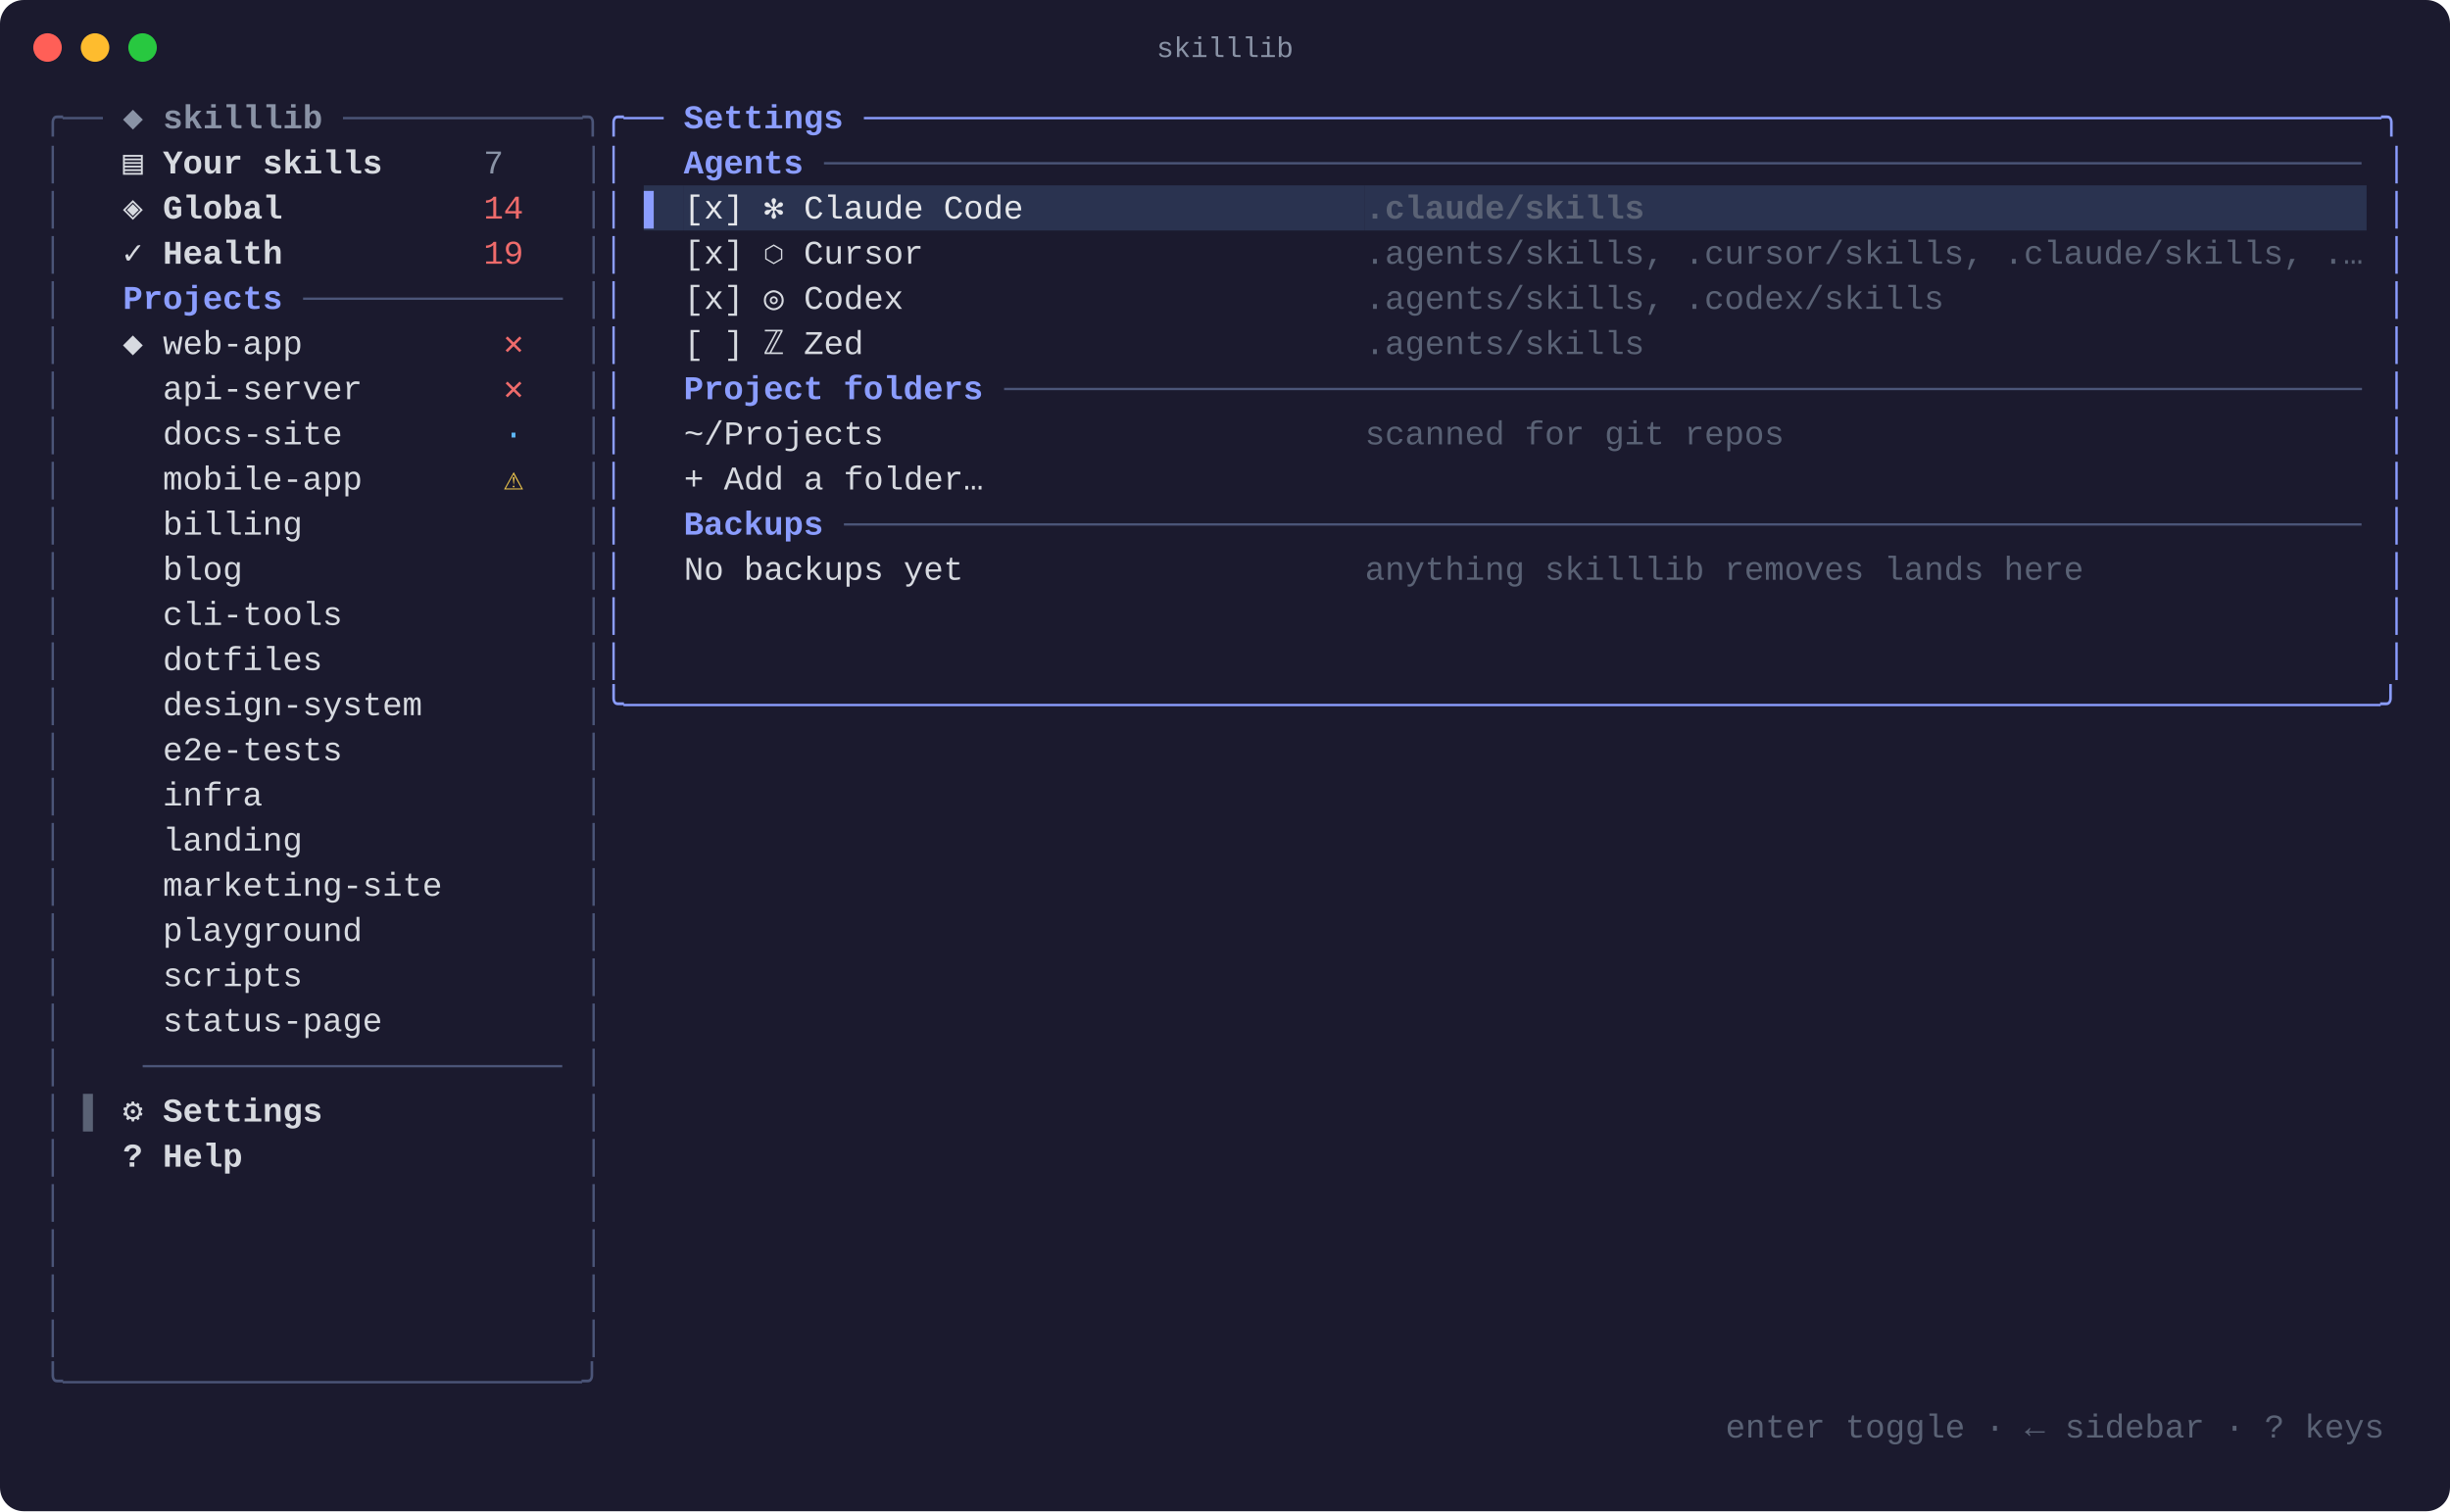
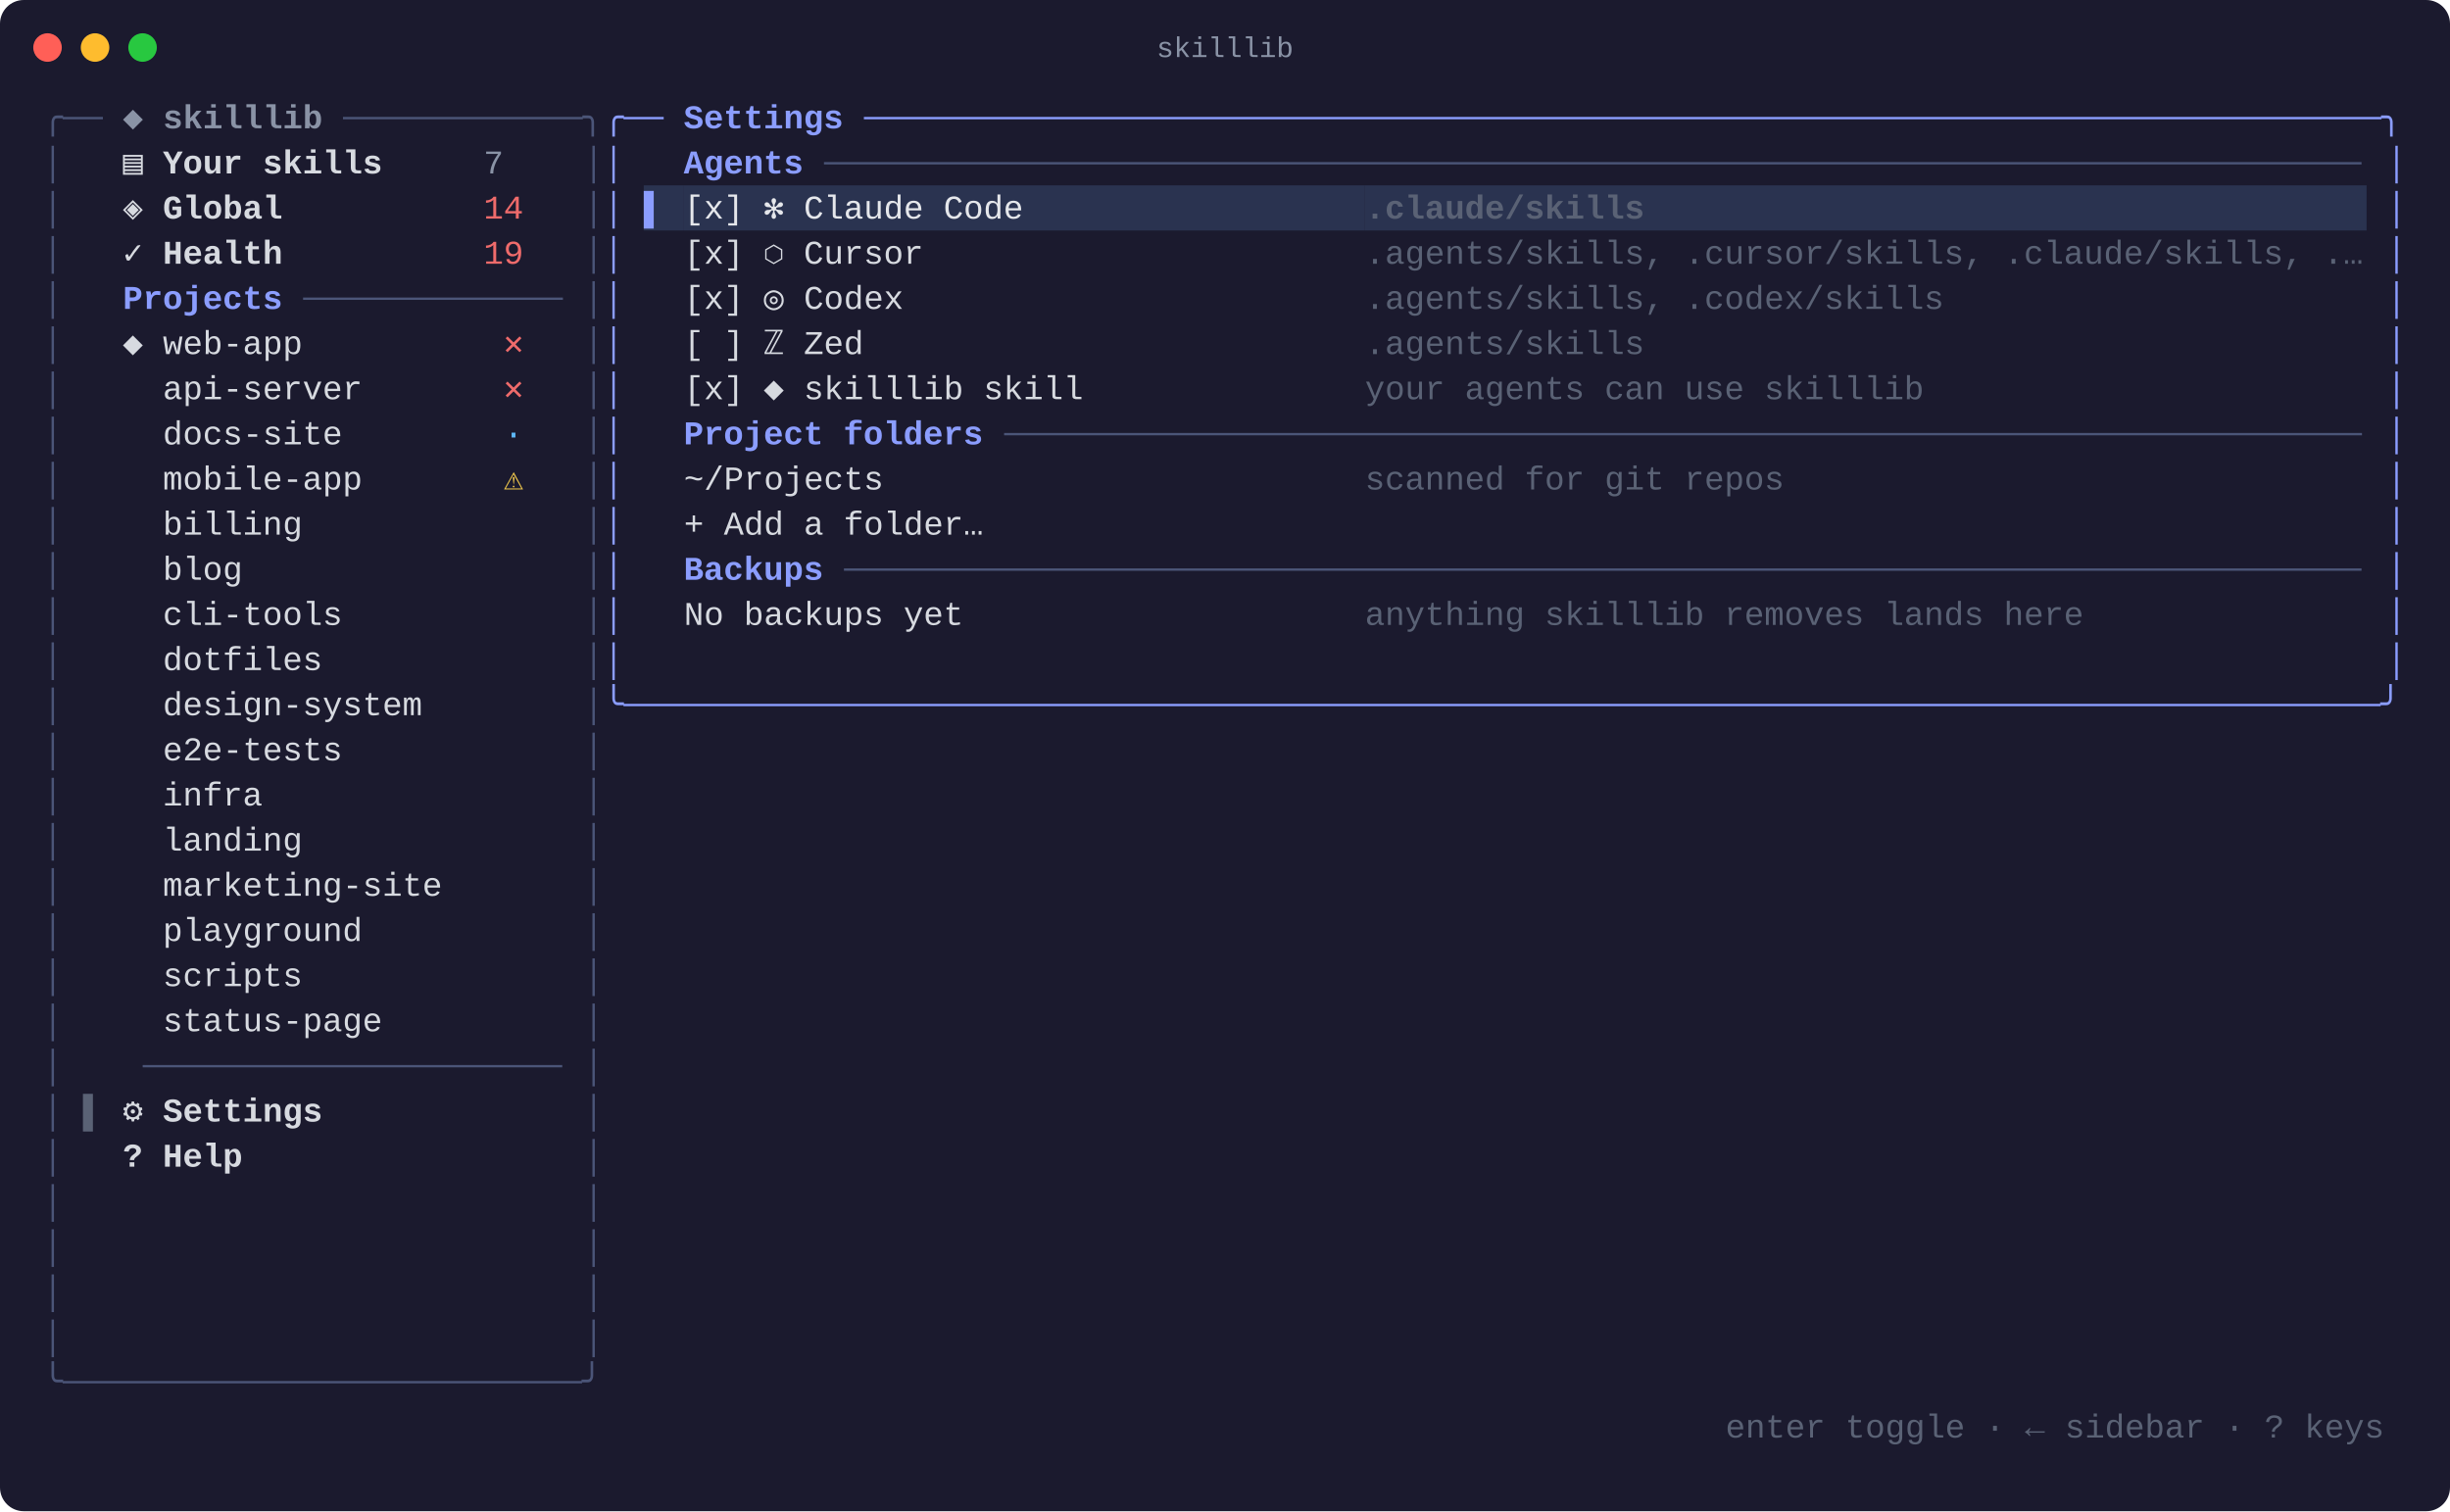
<svg xmlns="http://www.w3.org/2000/svg" width="1031" height="636" viewBox="0 0 1031 636" font-family="SFMono-Regular, Menlo, Consolas, 'Liberation Mono', monospace" font-size="14">
  <rect width="1031" height="636" rx="10" fill="#1b1a2e" />
  <circle cx="20" cy="20" r="6" fill="#ff5f57" />
  <circle cx="40" cy="20" r="6" fill="#febc2e" />
  <circle cx="60" cy="20" r="6" fill="#28c840" />
  <text x="515.5" y="24" fill="#8a93a6" font-size="12" text-anchor="middle">skilllib</text>
  <text x="18.0" y="54.0" fill="#4b5578" xml:space="preserve" textLength="25.3" lengthAdjust="spacingAndGlyphs">╭──</text>
  <text x="43.3" y="54.0" fill="#8a93a6" font-weight="bold" xml:space="preserve" textLength="101.2" lengthAdjust="spacingAndGlyphs"> ◆ skilllib </text>
  <text x="144.4" y="54.0" fill="#4b5578" xml:space="preserve" textLength="109.6" lengthAdjust="spacingAndGlyphs">────────────╮</text>
  <text x="254.0" y="54.0" fill="#8b9dff" xml:space="preserve" textLength="25.3" lengthAdjust="spacingAndGlyphs">╭──</text>
  <text x="279.3" y="54.0" fill="#8b9dff" font-weight="bold" xml:space="preserve" textLength="84.3" lengthAdjust="spacingAndGlyphs"> Settings </text>
  <text x="363.6" y="54.0" fill="#8b9dff" xml:space="preserve" textLength="649.1" lengthAdjust="spacingAndGlyphs">────────────────────────────────────────────────────────────────────────────╮</text>
  <text x="18.0" y="73.0" fill="#4b5578" xml:space="preserve" textLength="8.4" lengthAdjust="spacingAndGlyphs">│</text>
  <text x="51.7" y="73.0" fill="#d7dae0" font-weight="bold" xml:space="preserve" textLength="151.7" lengthAdjust="spacingAndGlyphs">▤ Your skills     </text>
  <text x="203.5" y="73.0" fill="#8a93a6" xml:space="preserve" textLength="33.7" lengthAdjust="spacingAndGlyphs">7   </text>
  <text x="245.6" y="73.0" fill="#4b5578" xml:space="preserve" textLength="8.4" lengthAdjust="spacingAndGlyphs">│</text>
  <text x="254.0" y="73.0" fill="#8b9dff" xml:space="preserve" textLength="8.4" lengthAdjust="spacingAndGlyphs">│</text>
  <text x="270.9" y="73.0" fill="#8b9dff" font-weight="bold" xml:space="preserve" textLength="75.9" lengthAdjust="spacingAndGlyphs">  Agents </text>
  <text x="346.8" y="73.0" fill="#4b5578" xml:space="preserve" textLength="649.1" lengthAdjust="spacingAndGlyphs">─────────────────────────────────────────────────────────────────────────────</text>
  <text x="1004.3" y="73.0" fill="#8b9dff" xml:space="preserve" textLength="8.4" lengthAdjust="spacingAndGlyphs">│</text>
  <text x="18.0" y="92.0" fill="#4b5578" xml:space="preserve" textLength="8.4" lengthAdjust="spacingAndGlyphs">│</text>
  <text x="51.7" y="92.0" fill="#d7dae0" font-weight="bold" xml:space="preserve" textLength="151.7" lengthAdjust="spacingAndGlyphs">◈ Global          </text>
  <text x="203.5" y="92.0" fill="#ef6b6b" xml:space="preserve" textLength="33.7" lengthAdjust="spacingAndGlyphs">14  </text>
  <text x="245.6" y="92.0" fill="#4b5578" xml:space="preserve" textLength="8.4" lengthAdjust="spacingAndGlyphs">│</text>
  <text x="254.0" y="92.0" fill="#8b9dff" xml:space="preserve" textLength="8.4" lengthAdjust="spacingAndGlyphs">│</text>
  <rect x="270.9" y="78.0" width="16.9" height="19" fill="#2a3350" />
  <text x="270.9" y="92.0" fill="#8b9dff" xml:space="preserve" textLength="16.9" lengthAdjust="spacingAndGlyphs">▌ </text>
  <rect x="287.8" y="78.0" width="286.6" height="19" fill="#2a3350" />
  <text x="287.8" y="92.0" fill="#e5e7eb" xml:space="preserve" textLength="286.6" lengthAdjust="spacingAndGlyphs">[x] ✻ Claude Code                 </text>
  <rect x="574.4" y="78.0" width="421.5" height="19" fill="#2a3350" />
  <text x="574.4" y="92.0" fill="#5a6275" font-weight="bold" xml:space="preserve" textLength="421.5" lengthAdjust="spacingAndGlyphs">.claude/skills                                    </text>
  <text x="1004.3" y="92.0" fill="#8b9dff" xml:space="preserve" textLength="8.4" lengthAdjust="spacingAndGlyphs">│</text>
  <text x="18.0" y="111.0" fill="#4b5578" xml:space="preserve" textLength="8.4" lengthAdjust="spacingAndGlyphs">│</text>
  <text x="51.7" y="111.0" fill="#d7dae0" font-weight="bold" xml:space="preserve" textLength="151.7" lengthAdjust="spacingAndGlyphs">✓ Health          </text>
  <text x="203.5" y="111.0" fill="#ef6b6b" xml:space="preserve" textLength="33.7" lengthAdjust="spacingAndGlyphs">19  </text>
  <text x="245.6" y="111.0" fill="#4b5578" xml:space="preserve" textLength="8.4" lengthAdjust="spacingAndGlyphs">│</text>
  <text x="254.0" y="111.0" fill="#8b9dff" xml:space="preserve" textLength="8.4" lengthAdjust="spacingAndGlyphs">│</text>
  <text x="287.8" y="111.0" fill="#d7dae0" xml:space="preserve" textLength="286.6" lengthAdjust="spacingAndGlyphs">[x] ⬡ Cursor                      </text>
  <text x="574.4" y="111.0" fill="#5a6275" xml:space="preserve" textLength="421.5" lengthAdjust="spacingAndGlyphs">.agents/skills, .cursor/skills, .claude/skills, .…</text>
  <text x="1004.3" y="111.0" fill="#8b9dff" xml:space="preserve" textLength="8.4" lengthAdjust="spacingAndGlyphs">│</text>
  <text x="18.0" y="130.0" fill="#4b5578" xml:space="preserve" textLength="8.4" lengthAdjust="spacingAndGlyphs">│</text>
  <text x="34.9" y="130.0" fill="#8b9dff" font-weight="bold" xml:space="preserve" textLength="92.7" lengthAdjust="spacingAndGlyphs">  Projects </text>
  <text x="127.6" y="130.0" fill="#4b5578" xml:space="preserve" textLength="109.6" lengthAdjust="spacingAndGlyphs">─────────────</text>
  <text x="245.6" y="130.0" fill="#4b5578" xml:space="preserve" textLength="8.4" lengthAdjust="spacingAndGlyphs">│</text>
  <text x="254.0" y="130.0" fill="#8b9dff" xml:space="preserve" textLength="8.4" lengthAdjust="spacingAndGlyphs">│</text>
  <text x="287.8" y="130.0" fill="#d7dae0" xml:space="preserve" textLength="286.6" lengthAdjust="spacingAndGlyphs">[x] ◎ Codex                       </text>
  <text x="574.4" y="130.0" fill="#5a6275" xml:space="preserve" textLength="421.5" lengthAdjust="spacingAndGlyphs">.agents/skills, .codex/skills                     </text>
  <text x="1004.3" y="130.0" fill="#8b9dff" xml:space="preserve" textLength="8.4" lengthAdjust="spacingAndGlyphs">│</text>
  <text x="18.0" y="149.0" fill="#4b5578" xml:space="preserve" textLength="8.4" lengthAdjust="spacingAndGlyphs">│</text>
  <text x="51.7" y="149.0" fill="#d7dae0" xml:space="preserve" textLength="160.2" lengthAdjust="spacingAndGlyphs">◆ web-app          </text>
  <text x="211.9" y="149.0" fill="#ef6b6b" xml:space="preserve" textLength="25.3" lengthAdjust="spacingAndGlyphs">✕  </text>
  <text x="245.6" y="149.0" fill="#4b5578" xml:space="preserve" textLength="8.4" lengthAdjust="spacingAndGlyphs">│</text>
  <text x="254.0" y="149.0" fill="#8b9dff" xml:space="preserve" textLength="8.4" lengthAdjust="spacingAndGlyphs">│</text>
  <text x="287.8" y="149.0" fill="#d7dae0" xml:space="preserve" textLength="286.6" lengthAdjust="spacingAndGlyphs">[ ] ℤ Zed                         </text>
  <text x="574.4" y="149.0" fill="#5a6275" xml:space="preserve" textLength="421.5" lengthAdjust="spacingAndGlyphs">.agents/skills                                    </text>
  <text x="1004.3" y="149.0" fill="#8b9dff" xml:space="preserve" textLength="8.4" lengthAdjust="spacingAndGlyphs">│</text>
  <text x="18.0" y="168.0" fill="#4b5578" xml:space="preserve" textLength="8.4" lengthAdjust="spacingAndGlyphs">│</text>
  <text x="51.7" y="168.0" fill="#d7dae0" xml:space="preserve" textLength="160.2" lengthAdjust="spacingAndGlyphs">  api-server       </text>
  <text x="211.9" y="168.0" fill="#ef6b6b" xml:space="preserve" textLength="25.3" lengthAdjust="spacingAndGlyphs">✕  </text>
  <text x="245.6" y="168.0" fill="#4b5578" xml:space="preserve" textLength="8.4" lengthAdjust="spacingAndGlyphs">│</text>
  <text x="254.0" y="168.0" fill="#8b9dff" xml:space="preserve" textLength="8.4" lengthAdjust="spacingAndGlyphs">│</text>
-   <text x="270.9" y="168.0" fill="#8b9dff" font-weight="bold" xml:space="preserve" textLength="151.7" lengthAdjust="spacingAndGlyphs">  Project folders </text>
-   <text x="422.6" y="168.0" fill="#4b5578" xml:space="preserve" textLength="573.2" lengthAdjust="spacingAndGlyphs">────────────────────────────────────────────────────────────────────</text>
+   <text x="287.8" y="168.0" fill="#d7dae0" xml:space="preserve" textLength="286.6" lengthAdjust="spacingAndGlyphs">[x] ◆ skilllib skill              </text>
+   <text x="574.4" y="168.0" fill="#5a6275" xml:space="preserve" textLength="421.5" lengthAdjust="spacingAndGlyphs">your agents can use skilllib                      </text>
  <text x="1004.3" y="168.0" fill="#8b9dff" xml:space="preserve" textLength="8.4" lengthAdjust="spacingAndGlyphs">│</text>
  <text x="18.0" y="187.0" fill="#4b5578" xml:space="preserve" textLength="8.4" lengthAdjust="spacingAndGlyphs">│</text>
  <text x="51.7" y="187.0" fill="#d7dae0" xml:space="preserve" textLength="160.2" lengthAdjust="spacingAndGlyphs">  docs-site        </text>
  <text x="211.9" y="187.0" fill="#5eb8f7" xml:space="preserve" textLength="25.3" lengthAdjust="spacingAndGlyphs">·  </text>
  <text x="245.6" y="187.0" fill="#4b5578" xml:space="preserve" textLength="8.4" lengthAdjust="spacingAndGlyphs">│</text>
  <text x="254.0" y="187.0" fill="#8b9dff" xml:space="preserve" textLength="8.4" lengthAdjust="spacingAndGlyphs">│</text>
-   <text x="287.8" y="187.0" fill="#d7dae0" xml:space="preserve" textLength="286.6" lengthAdjust="spacingAndGlyphs">~/Projects                        </text>
-   <text x="574.4" y="187.0" fill="#5a6275" xml:space="preserve" textLength="421.5" lengthAdjust="spacingAndGlyphs">scanned for git repos                             </text>
+   <text x="270.9" y="187.0" fill="#8b9dff" font-weight="bold" xml:space="preserve" textLength="151.7" lengthAdjust="spacingAndGlyphs">  Project folders </text>
+   <text x="422.6" y="187.0" fill="#4b5578" xml:space="preserve" textLength="573.2" lengthAdjust="spacingAndGlyphs">────────────────────────────────────────────────────────────────────</text>
  <text x="1004.3" y="187.0" fill="#8b9dff" xml:space="preserve" textLength="8.4" lengthAdjust="spacingAndGlyphs">│</text>
  <text x="18.0" y="206.0" fill="#4b5578" xml:space="preserve" textLength="8.4" lengthAdjust="spacingAndGlyphs">│</text>
  <text x="51.7" y="206.0" fill="#d7dae0" xml:space="preserve" textLength="160.2" lengthAdjust="spacingAndGlyphs">  mobile-app       </text>
  <text x="211.9" y="206.0" fill="#f2c94c" xml:space="preserve" textLength="25.3" lengthAdjust="spacingAndGlyphs">⚠  </text>
  <text x="245.6" y="206.0" fill="#4b5578" xml:space="preserve" textLength="8.4" lengthAdjust="spacingAndGlyphs">│</text>
  <text x="254.0" y="206.0" fill="#8b9dff" xml:space="preserve" textLength="8.4" lengthAdjust="spacingAndGlyphs">│</text>
-   <text x="287.8" y="206.0" fill="#d7dae0" xml:space="preserve" textLength="286.6" lengthAdjust="spacingAndGlyphs">+ Add a folder…                   </text>
+   <text x="287.8" y="206.0" fill="#d7dae0" xml:space="preserve" textLength="286.6" lengthAdjust="spacingAndGlyphs">~/Projects                        </text>
+   <text x="574.4" y="206.0" fill="#5a6275" xml:space="preserve" textLength="421.5" lengthAdjust="spacingAndGlyphs">scanned for git repos                             </text>
  <text x="1004.3" y="206.0" fill="#8b9dff" xml:space="preserve" textLength="8.4" lengthAdjust="spacingAndGlyphs">│</text>
  <text x="18.0" y="225.0" fill="#4b5578" xml:space="preserve" textLength="8.4" lengthAdjust="spacingAndGlyphs">│</text>
  <text x="51.7" y="225.0" fill="#d7dae0" xml:space="preserve" textLength="193.9" lengthAdjust="spacingAndGlyphs">  billing              </text>
  <text x="245.6" y="225.0" fill="#4b5578" xml:space="preserve" textLength="8.4" lengthAdjust="spacingAndGlyphs">│</text>
  <text x="254.0" y="225.0" fill="#8b9dff" xml:space="preserve" textLength="8.4" lengthAdjust="spacingAndGlyphs">│</text>
-   <text x="270.9" y="225.0" fill="#8b9dff" font-weight="bold" xml:space="preserve" textLength="84.3" lengthAdjust="spacingAndGlyphs">  Backups </text>
-   <text x="355.2" y="225.0" fill="#4b5578" xml:space="preserve" textLength="640.7" lengthAdjust="spacingAndGlyphs">────────────────────────────────────────────────────────────────────────────</text>
+   <text x="287.8" y="225.0" fill="#d7dae0" xml:space="preserve" textLength="286.6" lengthAdjust="spacingAndGlyphs">+ Add a folder…                   </text>
  <text x="1004.3" y="225.0" fill="#8b9dff" xml:space="preserve" textLength="8.4" lengthAdjust="spacingAndGlyphs">│</text>
  <text x="18.0" y="244.0" fill="#4b5578" xml:space="preserve" textLength="8.4" lengthAdjust="spacingAndGlyphs">│</text>
  <text x="51.7" y="244.0" fill="#d7dae0" xml:space="preserve" textLength="193.9" lengthAdjust="spacingAndGlyphs">  blog                 </text>
  <text x="245.6" y="244.0" fill="#4b5578" xml:space="preserve" textLength="8.4" lengthAdjust="spacingAndGlyphs">│</text>
  <text x="254.0" y="244.0" fill="#8b9dff" xml:space="preserve" textLength="8.4" lengthAdjust="spacingAndGlyphs">│</text>
-   <text x="287.8" y="244.0" fill="#d7dae0" xml:space="preserve" textLength="286.6" lengthAdjust="spacingAndGlyphs">No backups yet                    </text>
-   <text x="574.4" y="244.0" fill="#5a6275" xml:space="preserve" textLength="421.5" lengthAdjust="spacingAndGlyphs">anything skilllib removes lands here              </text>
+   <text x="270.9" y="244.0" fill="#8b9dff" font-weight="bold" xml:space="preserve" textLength="84.3" lengthAdjust="spacingAndGlyphs">  Backups </text>
+   <text x="355.2" y="244.0" fill="#4b5578" xml:space="preserve" textLength="640.7" lengthAdjust="spacingAndGlyphs">────────────────────────────────────────────────────────────────────────────</text>
  <text x="1004.3" y="244.0" fill="#8b9dff" xml:space="preserve" textLength="8.4" lengthAdjust="spacingAndGlyphs">│</text>
  <text x="18.0" y="263.0" fill="#4b5578" xml:space="preserve" textLength="8.4" lengthAdjust="spacingAndGlyphs">│</text>
  <text x="51.7" y="263.0" fill="#d7dae0" xml:space="preserve" textLength="193.9" lengthAdjust="spacingAndGlyphs">  cli-tools            </text>
  <text x="245.6" y="263.0" fill="#4b5578" xml:space="preserve" textLength="8.4" lengthAdjust="spacingAndGlyphs">│</text>
  <text x="254.0" y="263.0" fill="#8b9dff" xml:space="preserve" textLength="8.4" lengthAdjust="spacingAndGlyphs">│</text>
+   <text x="287.8" y="263.0" fill="#d7dae0" xml:space="preserve" textLength="286.6" lengthAdjust="spacingAndGlyphs">No backups yet                    </text>
+   <text x="574.4" y="263.0" fill="#5a6275" xml:space="preserve" textLength="421.5" lengthAdjust="spacingAndGlyphs">anything skilllib removes lands here              </text>
  <text x="1004.3" y="263.0" fill="#8b9dff" xml:space="preserve" textLength="8.4" lengthAdjust="spacingAndGlyphs">│</text>
  <text x="18.0" y="282.0" fill="#4b5578" xml:space="preserve" textLength="8.4" lengthAdjust="spacingAndGlyphs">│</text>
  <text x="51.7" y="282.0" fill="#d7dae0" xml:space="preserve" textLength="193.9" lengthAdjust="spacingAndGlyphs">  dotfiles             </text>
  <text x="245.6" y="282.0" fill="#4b5578" xml:space="preserve" textLength="8.4" lengthAdjust="spacingAndGlyphs">│</text>
  <text x="254.0" y="282.0" fill="#8b9dff" xml:space="preserve" textLength="8.4" lengthAdjust="spacingAndGlyphs">│</text>
  <text x="1004.3" y="282.0" fill="#8b9dff" xml:space="preserve" textLength="8.4" lengthAdjust="spacingAndGlyphs">│</text>
  <text x="18.0" y="301.0" fill="#4b5578" xml:space="preserve" textLength="8.4" lengthAdjust="spacingAndGlyphs">│</text>
  <text x="51.7" y="301.0" fill="#d7dae0" xml:space="preserve" textLength="193.9" lengthAdjust="spacingAndGlyphs">  design-system        </text>
  <text x="245.6" y="301.0" fill="#4b5578" xml:space="preserve" textLength="8.4" lengthAdjust="spacingAndGlyphs">│</text>
  <text x="254.0" y="301.0" fill="#8b9dff" xml:space="preserve" textLength="758.7" lengthAdjust="spacingAndGlyphs">╰────────────────────────────────────────────────────────────────────────────────────────╯</text>
  <text x="18.0" y="320.0" fill="#4b5578" xml:space="preserve" textLength="8.4" lengthAdjust="spacingAndGlyphs">│</text>
  <text x="51.7" y="320.0" fill="#d7dae0" xml:space="preserve" textLength="193.9" lengthAdjust="spacingAndGlyphs">  e2e-tests            </text>
  <text x="245.6" y="320.0" fill="#4b5578" xml:space="preserve" textLength="8.4" lengthAdjust="spacingAndGlyphs">│</text>
  <text x="18.0" y="339.0" fill="#4b5578" xml:space="preserve" textLength="8.4" lengthAdjust="spacingAndGlyphs">│</text>
  <text x="51.7" y="339.0" fill="#d7dae0" xml:space="preserve" textLength="193.9" lengthAdjust="spacingAndGlyphs">  infra                </text>
  <text x="245.6" y="339.0" fill="#4b5578" xml:space="preserve" textLength="8.4" lengthAdjust="spacingAndGlyphs">│</text>
  <text x="18.0" y="358.0" fill="#4b5578" xml:space="preserve" textLength="8.4" lengthAdjust="spacingAndGlyphs">│</text>
  <text x="51.7" y="358.0" fill="#d7dae0" xml:space="preserve" textLength="193.9" lengthAdjust="spacingAndGlyphs">  landing              </text>
  <text x="245.6" y="358.0" fill="#4b5578" xml:space="preserve" textLength="8.4" lengthAdjust="spacingAndGlyphs">│</text>
  <text x="18.0" y="377.0" fill="#4b5578" xml:space="preserve" textLength="8.4" lengthAdjust="spacingAndGlyphs">│</text>
  <text x="51.7" y="377.0" fill="#d7dae0" xml:space="preserve" textLength="193.9" lengthAdjust="spacingAndGlyphs">  marketing-site       </text>
  <text x="245.6" y="377.0" fill="#4b5578" xml:space="preserve" textLength="8.4" lengthAdjust="spacingAndGlyphs">│</text>
  <text x="18.0" y="396.0" fill="#4b5578" xml:space="preserve" textLength="8.4" lengthAdjust="spacingAndGlyphs">│</text>
  <text x="51.7" y="396.0" fill="#d7dae0" xml:space="preserve" textLength="193.9" lengthAdjust="spacingAndGlyphs">  playground           </text>
  <text x="245.6" y="396.0" fill="#4b5578" xml:space="preserve" textLength="8.4" lengthAdjust="spacingAndGlyphs">│</text>
  <text x="18.0" y="415.0" fill="#4b5578" xml:space="preserve" textLength="8.4" lengthAdjust="spacingAndGlyphs">│</text>
  <text x="51.7" y="415.0" fill="#d7dae0" xml:space="preserve" textLength="193.9" lengthAdjust="spacingAndGlyphs">  scripts              </text>
  <text x="245.6" y="415.0" fill="#4b5578" xml:space="preserve" textLength="8.4" lengthAdjust="spacingAndGlyphs">│</text>
  <text x="18.0" y="434.0" fill="#4b5578" xml:space="preserve" textLength="8.4" lengthAdjust="spacingAndGlyphs">│</text>
  <text x="51.7" y="434.0" fill="#d7dae0" xml:space="preserve" textLength="193.9" lengthAdjust="spacingAndGlyphs">  status-page          </text>
  <text x="245.6" y="434.0" fill="#4b5578" xml:space="preserve" textLength="8.4" lengthAdjust="spacingAndGlyphs">│</text>
  <text x="18.0" y="453.0" fill="#4b5578" xml:space="preserve" textLength="8.4" lengthAdjust="spacingAndGlyphs">│</text>
  <text x="60.1" y="453.0" fill="#4b5578" xml:space="preserve" textLength="177.0" lengthAdjust="spacingAndGlyphs">─────────────────────</text>
  <text x="245.6" y="453.0" fill="#4b5578" xml:space="preserve" textLength="8.4" lengthAdjust="spacingAndGlyphs">│</text>
  <text x="18.0" y="472.0" fill="#4b5578" xml:space="preserve" textLength="8.4" lengthAdjust="spacingAndGlyphs">│</text>
  <text x="34.9" y="472.0" fill="#5a6275" xml:space="preserve" textLength="16.9" lengthAdjust="spacingAndGlyphs">▌ </text>
  <text x="51.7" y="472.0" fill="#d7dae0" font-weight="bold" xml:space="preserve" textLength="185.5" lengthAdjust="spacingAndGlyphs">⚙ Settings            </text>
  <text x="245.6" y="472.0" fill="#4b5578" xml:space="preserve" textLength="8.4" lengthAdjust="spacingAndGlyphs">│</text>
  <text x="18.0" y="491.0" fill="#4b5578" xml:space="preserve" textLength="8.4" lengthAdjust="spacingAndGlyphs">│</text>
  <text x="51.7" y="491.0" fill="#d7dae0" font-weight="bold" xml:space="preserve" textLength="185.5" lengthAdjust="spacingAndGlyphs">? Help                </text>
  <text x="245.6" y="491.0" fill="#4b5578" xml:space="preserve" textLength="8.4" lengthAdjust="spacingAndGlyphs">│</text>
  <text x="18.0" y="510.0" fill="#4b5578" xml:space="preserve" textLength="8.4" lengthAdjust="spacingAndGlyphs">│</text>
  <text x="245.6" y="510.0" fill="#4b5578" xml:space="preserve" textLength="8.4" lengthAdjust="spacingAndGlyphs">│</text>
  <text x="18.0" y="529.0" fill="#4b5578" xml:space="preserve" textLength="8.4" lengthAdjust="spacingAndGlyphs">│</text>
  <text x="245.6" y="529.0" fill="#4b5578" xml:space="preserve" textLength="8.4" lengthAdjust="spacingAndGlyphs">│</text>
  <text x="18.0" y="548.0" fill="#4b5578" xml:space="preserve" textLength="8.4" lengthAdjust="spacingAndGlyphs">│</text>
  <text x="245.6" y="548.0" fill="#4b5578" xml:space="preserve" textLength="8.4" lengthAdjust="spacingAndGlyphs">│</text>
  <text x="18.0" y="567.0" fill="#4b5578" xml:space="preserve" textLength="8.4" lengthAdjust="spacingAndGlyphs">│</text>
  <text x="245.6" y="567.0" fill="#4b5578" xml:space="preserve" textLength="8.4" lengthAdjust="spacingAndGlyphs">│</text>
  <text x="18.0" y="586.0" fill="#4b5578" xml:space="preserve" textLength="236.0" lengthAdjust="spacingAndGlyphs">╰──────────────────────────╯</text>
  <text x="726.1" y="605.0" fill="#5a6275" xml:space="preserve" textLength="286.6" lengthAdjust="spacingAndGlyphs">enter toggle · ← sidebar · ? keys </text>
</svg>
